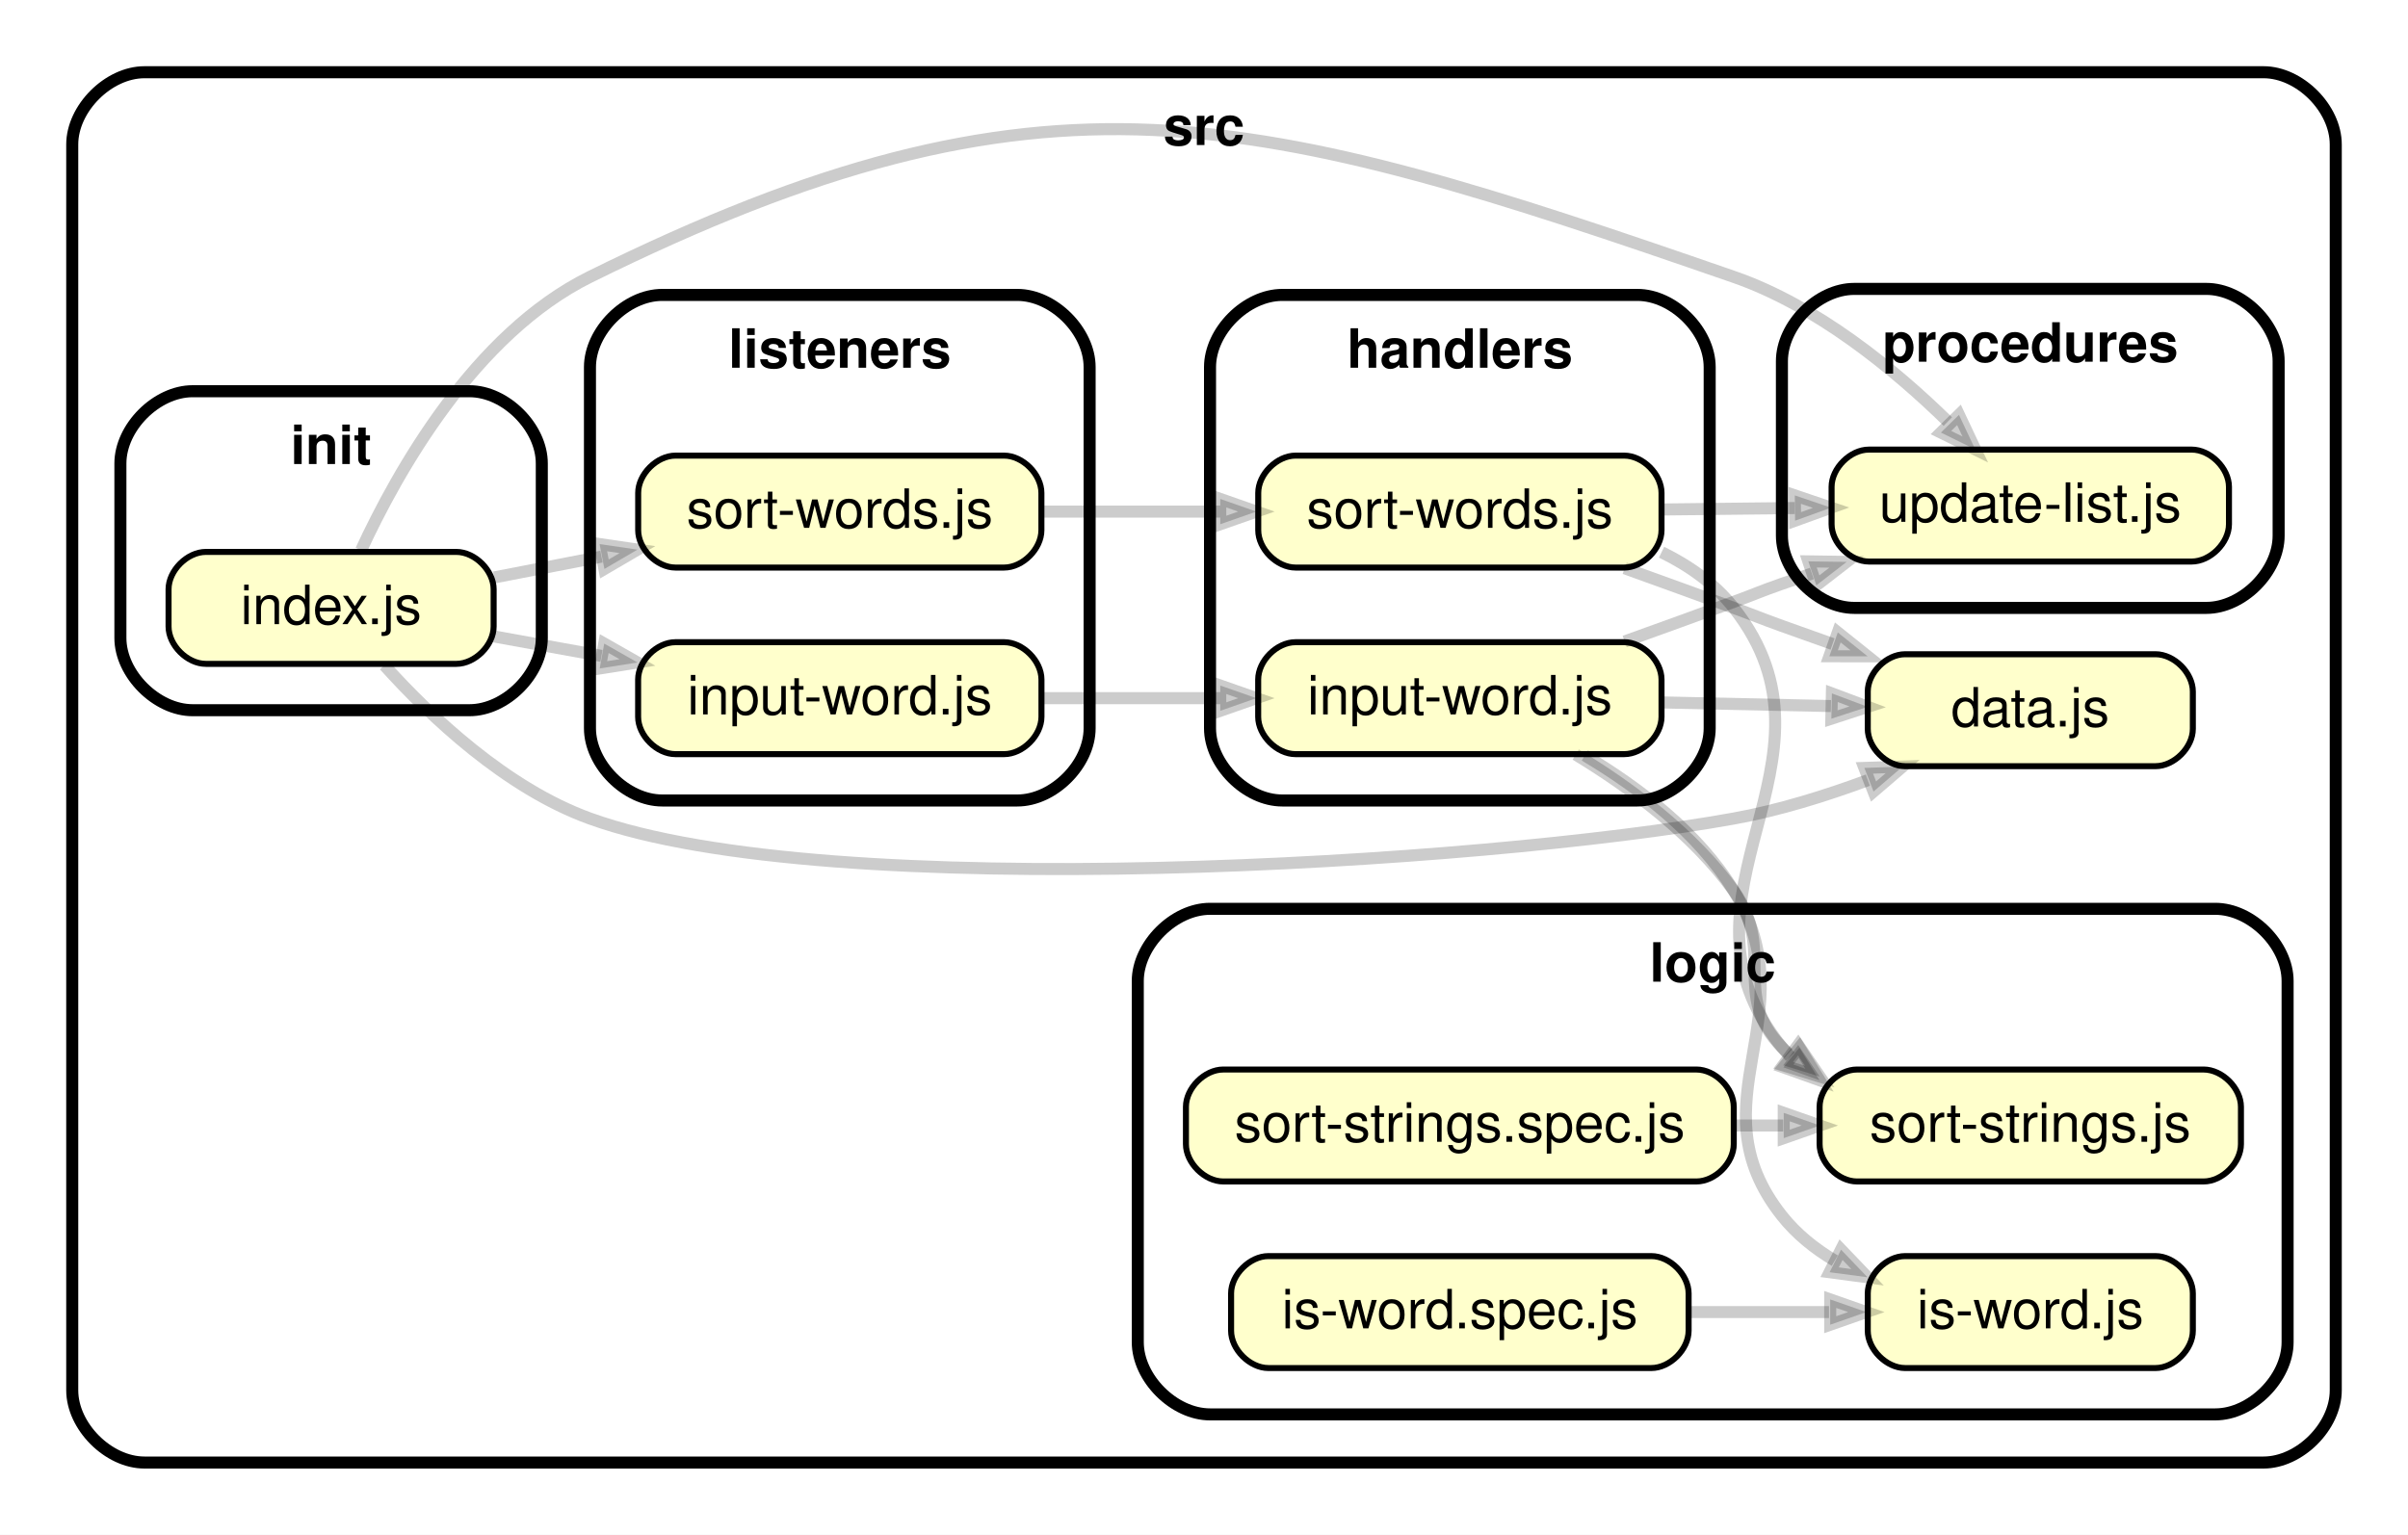
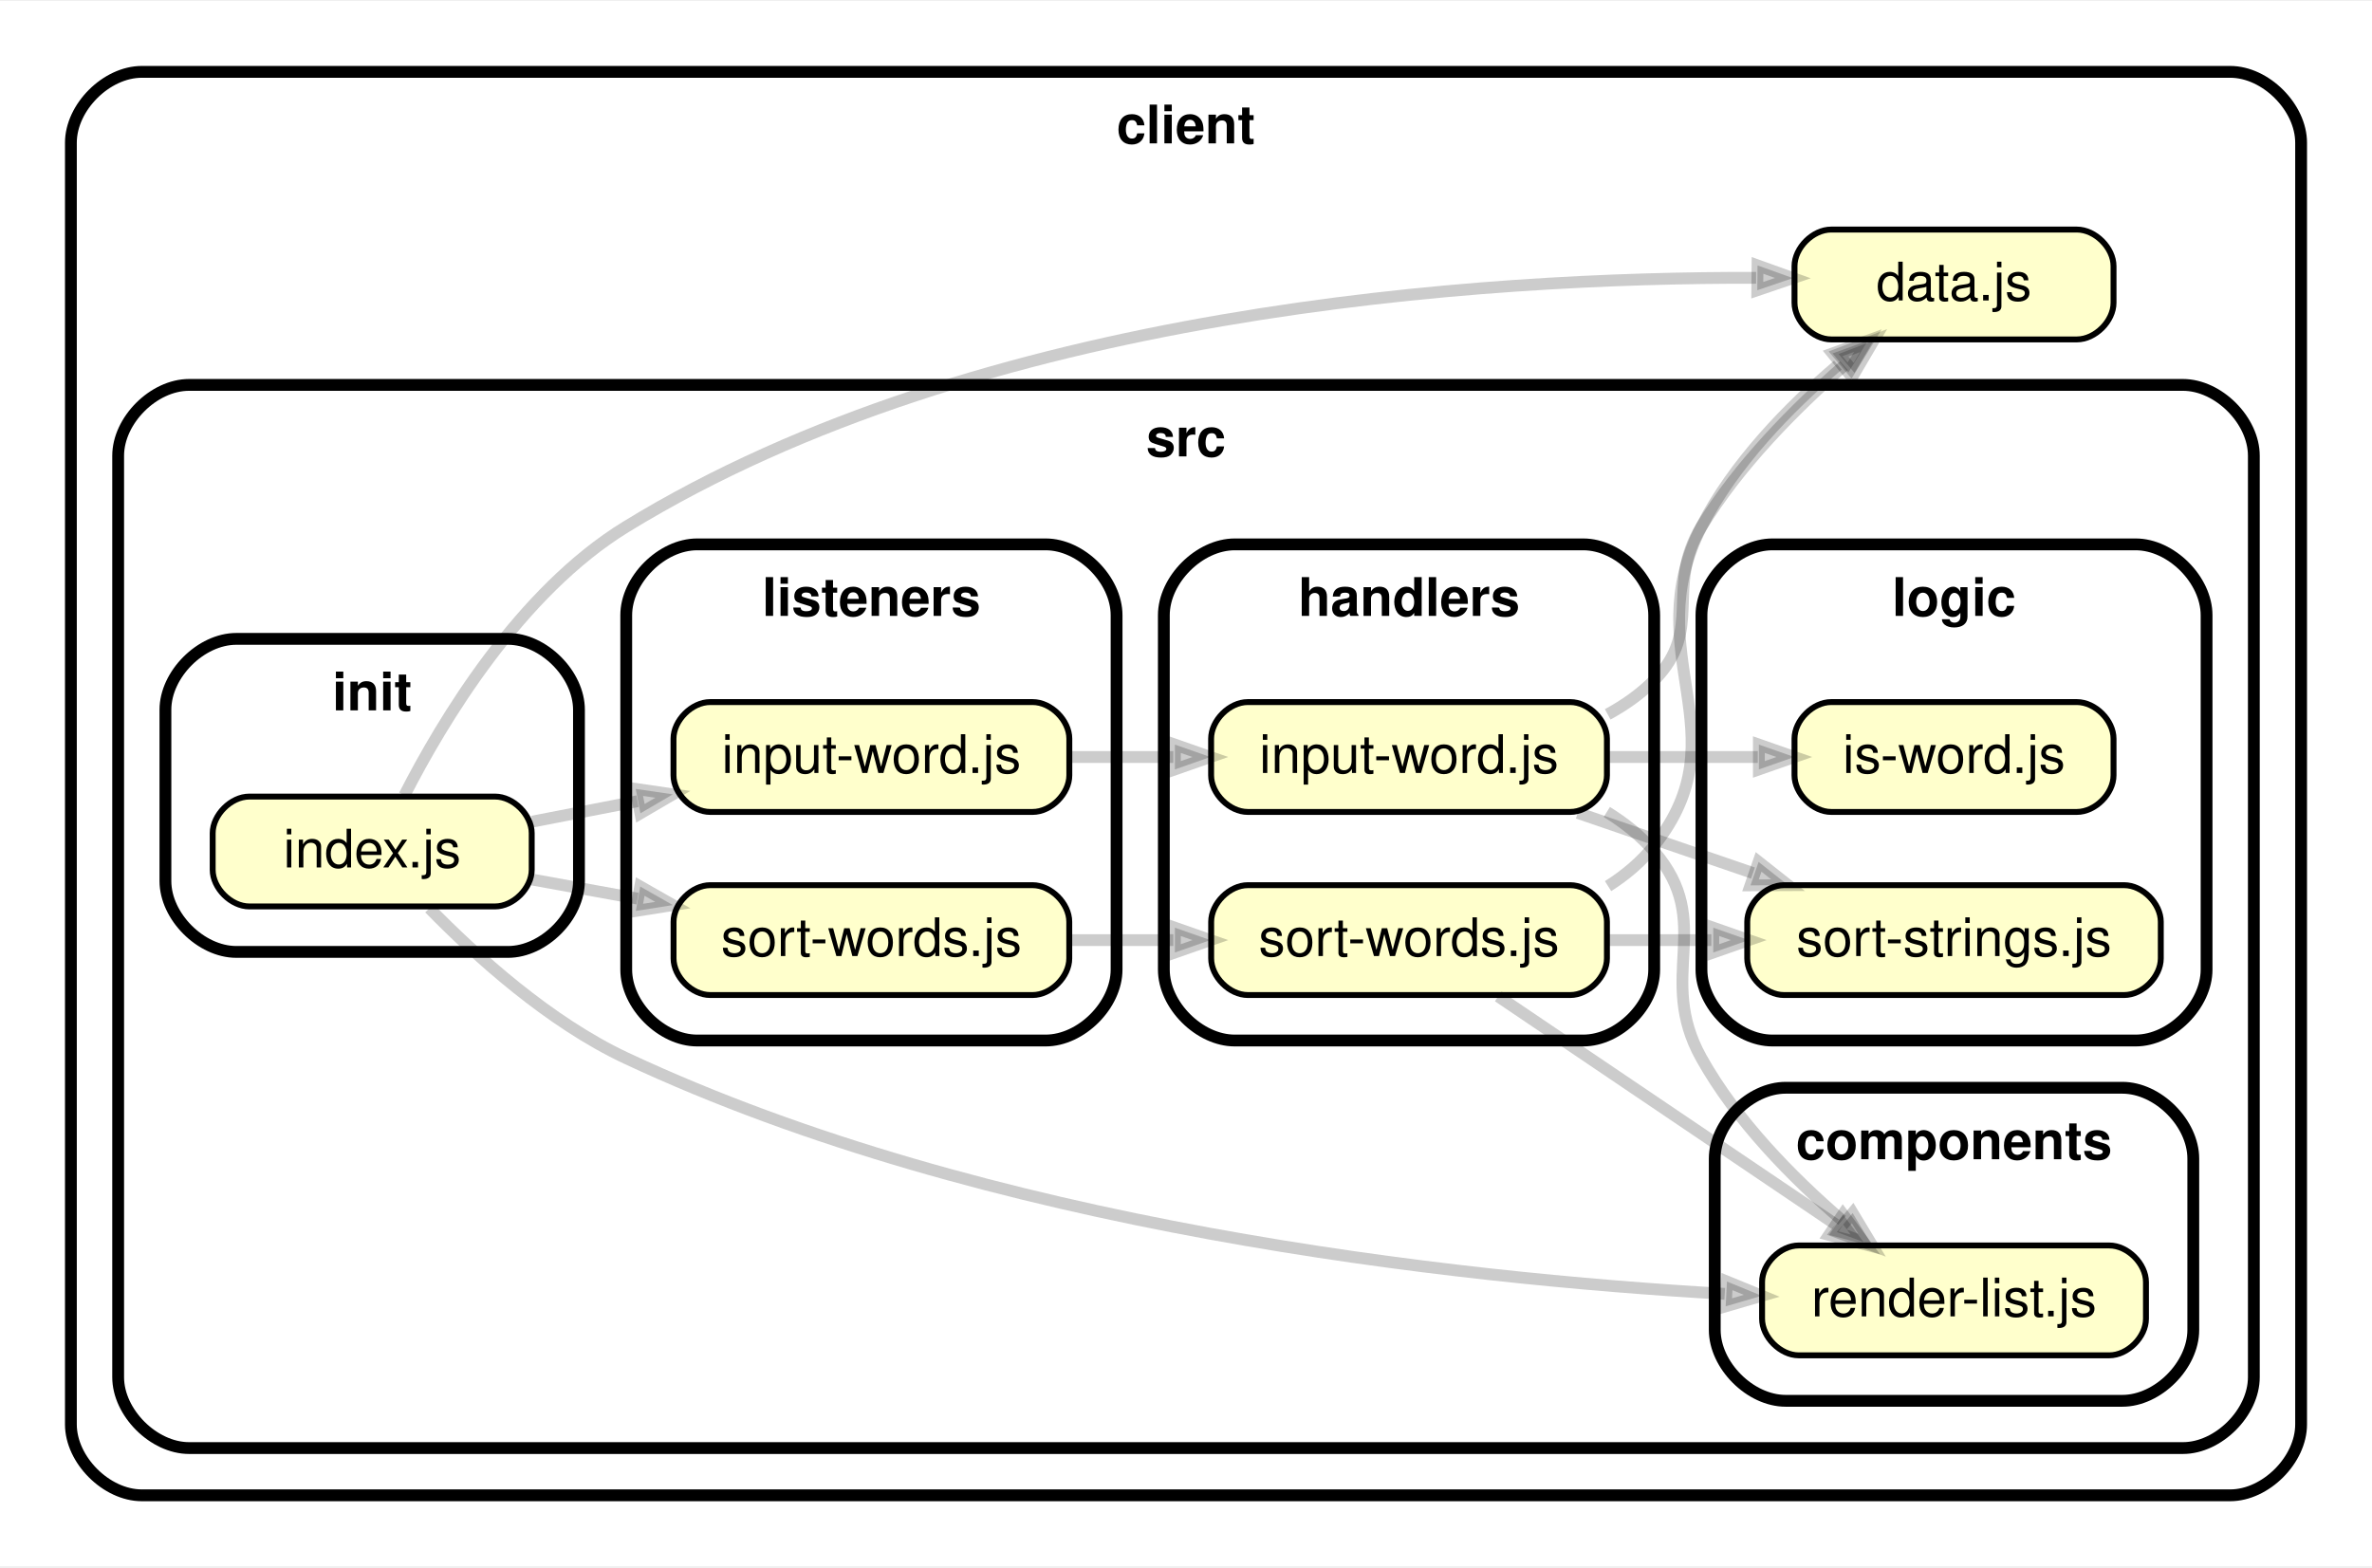
- <svg xmlns="http://www.w3.org/2000/svg" xmlns:xlink="http://www.w3.org/1999/xlink" width="400pt" height="255pt" viewBox="0.00 0.00 400.00 255.00">
-   <g id="graph0" class="graph" transform="scale(1 1) rotate(0) translate(4 251)">
-     <polygon fill="white" stroke="transparent" points="-4,4 -4,-251 396,-251 396,4 -4,4" />
+ <svg xmlns="http://www.w3.org/2000/svg" xmlns:xlink="http://www.w3.org/1999/xlink" width="401pt" height="265pt" viewBox="0.00 0.00 401.50 265.00">
+   <g id="graph0" class="graph" transform="scale(1 1) rotate(0) translate(4 261)">
+     <polygon fill="white" stroke="transparent" points="-4,4 -4,-261 397.5,-261 397.5,4 -4,4" />
    <g id="clust1" class="cluster">
-       <path fill="#ffffff" stroke="black" stroke-width="2" d="M20,-8C20,-8 372,-8 372,-8 378,-8 384,-14 384,-20 384,-20 384,-227 384,-227 384,-233 378,-239 372,-239 372,-239 20,-239 20,-239 14,-239 8,-233 8,-227 8,-227 8,-20 8,-20 8,-14 14,-8 20,-8" />
-       <text text-anchor="middle" x="196" y="-226.9" font-family="Helvetica,sans-Serif" font-weight="bold" font-size="9.00">src</text>
+       <path fill="#ffffff" stroke="black" stroke-width="2" d="M20,-8C20,-8 373.5,-8 373.5,-8 379.5,-8 385.5,-14 385.5,-20 385.5,-20 385.5,-237 385.5,-237 385.5,-243 379.5,-249 373.5,-249 373.5,-249 20,-249 20,-249 14,-249 8,-243 8,-237 8,-237 8,-20 8,-20 8,-14 14,-8 20,-8" />
+       <text text-anchor="middle" x="196.75" y="-236.9" font-family="Helvetica,sans-Serif" font-weight="bold" font-size="9.00">client</text>
    </g>
    <g id="clust2" class="cluster">
-       <path fill="#ffffff" stroke="black" stroke-width="2" d="M209,-118C209,-118 268,-118 268,-118 274,-118 280,-124 280,-130 280,-130 280,-190 280,-190 280,-196 274,-202 268,-202 268,-202 209,-202 209,-202 203,-202 197,-196 197,-190 197,-190 197,-130 197,-130 197,-124 203,-118 209,-118" />
-       <text text-anchor="middle" x="238.5" y="-189.9" font-family="Helvetica,sans-Serif" font-weight="bold" font-size="9.00">handlers</text>
+       <path fill="#ffffff" stroke="black" stroke-width="2" d="M28,-16C28,-16 365.5,-16 365.5,-16 371.5,-16 377.5,-22 377.5,-28 377.5,-28 377.5,-184 377.5,-184 377.5,-190 371.5,-196 365.5,-196 365.5,-196 28,-196 28,-196 22,-196 16,-190 16,-184 16,-184 16,-28 16,-28 16,-22 22,-16 28,-16" />
+       <text text-anchor="middle" x="196.75" y="-183.9" font-family="Helvetica,sans-Serif" font-weight="bold" font-size="9.00">src</text>
    </g>
    <g id="clust3" class="cluster">
-       <path fill="#ffffff" stroke="black" stroke-width="2" d="M28,-133C28,-133 74,-133 74,-133 80,-133 86,-139 86,-145 86,-145 86,-174 86,-174 86,-180 80,-186 74,-186 74,-186 28,-186 28,-186 22,-186 16,-180 16,-174 16,-174 16,-145 16,-145 16,-139 22,-133 28,-133" />
-       <text text-anchor="middle" x="51" y="-173.9" font-family="Helvetica,sans-Serif" font-weight="bold" font-size="9.00">init</text>
+       <path fill="#ffffff" stroke="black" stroke-width="2" d="M298.25,-24C298.25,-24 355.25,-24 355.25,-24 361.25,-24 367.25,-30 367.25,-36 367.25,-36 367.25,-65 367.25,-65 367.25,-71 361.25,-77 355.25,-77 355.25,-77 298.25,-77 298.25,-77 292.25,-77 286.25,-71 286.25,-65 286.25,-65 286.25,-36 286.25,-36 286.25,-30 292.25,-24 298.25,-24" />
+       <text text-anchor="middle" x="326.75" y="-64.9" font-family="Helvetica,sans-Serif" font-weight="bold" font-size="9.00">components</text>
    </g>
    <g id="clust4" class="cluster">
-       <path fill="#ffffff" stroke="black" stroke-width="2" d="M106,-118C106,-118 165,-118 165,-118 171,-118 177,-124 177,-130 177,-130 177,-190 177,-190 177,-196 171,-202 165,-202 165,-202 106,-202 106,-202 100,-202 94,-196 94,-190 94,-190 94,-130 94,-130 94,-124 100,-118 106,-118" />
-       <text text-anchor="middle" x="135.5" y="-189.9" font-family="Helvetica,sans-Serif" font-weight="bold" font-size="9.00">listeners</text>
+       <path fill="#ffffff" stroke="black" stroke-width="2" d="M205,-85C205,-85 264,-85 264,-85 270,-85 276,-91 276,-97 276,-97 276,-157 276,-157 276,-163 270,-169 264,-169 264,-169 205,-169 205,-169 199,-169 193,-163 193,-157 193,-157 193,-97 193,-97 193,-91 199,-85 205,-85" />
+       <text text-anchor="middle" x="234.5" y="-156.9" font-family="Helvetica,sans-Serif" font-weight="bold" font-size="9.00">handlers</text>
    </g>
    <g id="clust5" class="cluster">
-       <path fill="#ffffff" stroke="black" stroke-width="2" d="M197,-16C197,-16 364,-16 364,-16 370,-16 376,-22 376,-28 376,-28 376,-88 376,-88 376,-94 370,-100 364,-100 364,-100 197,-100 197,-100 191,-100 185,-94 185,-88 185,-88 185,-28 185,-28 185,-22 191,-16 197,-16" />
-       <text text-anchor="middle" x="280.5" y="-87.9" font-family="Helvetica,sans-Serif" font-weight="bold" font-size="9.00">logic</text>
+       <path fill="#ffffff" stroke="black" stroke-width="2" d="M36,-100C36,-100 82,-100 82,-100 88,-100 94,-106 94,-112 94,-112 94,-141 94,-141 94,-147 88,-153 82,-153 82,-153 36,-153 36,-153 30,-153 24,-147 24,-141 24,-141 24,-112 24,-112 24,-106 30,-100 36,-100" />
+       <text text-anchor="middle" x="59" y="-140.9" font-family="Helvetica,sans-Serif" font-weight="bold" font-size="9.00">init</text>
    </g>
    <g id="clust6" class="cluster">
-       <path fill="#ffffff" stroke="black" stroke-width="2" d="M304,-150C304,-150 362.51,-150 362.51,-150 368.51,-150 374.51,-156 374.51,-162 374.51,-162 374.51,-191 374.51,-191 374.51,-197 368.51,-203 362.51,-203 362.51,-203 304,-203 304,-203 298,-203 292,-197 292,-191 292,-191 292,-162 292,-162 292,-156 298,-150 304,-150" />
-       <text text-anchor="middle" x="333.26" y="-190.9" font-family="Helvetica,sans-Serif" font-weight="bold" font-size="9.00">procedures</text>
+       <path fill="#ffffff" stroke="black" stroke-width="2" d="M114,-85C114,-85 173,-85 173,-85 179,-85 185,-91 185,-97 185,-97 185,-157 185,-157 185,-163 179,-169 173,-169 173,-169 114,-169 114,-169 108,-169 102,-163 102,-157 102,-157 102,-97 102,-97 102,-91 108,-85 114,-85" />
+       <text text-anchor="middle" x="143.5" y="-156.9" font-family="Helvetica,sans-Serif" font-weight="bold" font-size="9.00">listeners</text>
+     </g>
+     <g id="clust7" class="cluster">
+       <path fill="#ffffff" stroke="black" stroke-width="2" d="M296,-85C296,-85 357.5,-85 357.5,-85 363.5,-85 369.5,-91 369.5,-97 369.5,-97 369.5,-157 369.5,-157 369.5,-163 363.5,-169 357.5,-169 357.5,-169 296,-169 296,-169 290,-169 284,-163 284,-157 284,-157 284,-97 284,-97 284,-91 290,-85 296,-85" />
+       <text text-anchor="middle" x="326.75" y="-156.9" font-family="Helvetica,sans-Serif" font-weight="bold" font-size="9.00">logic</text>
    </g>
    <g id="node1" class="node">
      <g id="a_node1">
-         <a xlink:href="../src/data.js" xlink:title="data.js">
-           <path fill="#ffffcc" stroke="black" d="M354.06,-142.3C354.06,-142.3 312.46,-142.3 312.46,-142.3 309.36,-142.3 306.26,-139.2 306.26,-136.1 306.26,-136.1 306.26,-129.9 306.26,-129.9 306.26,-126.8 309.36,-123.7 312.46,-123.7 312.46,-123.7 354.06,-123.7 354.06,-123.7 357.16,-123.7 360.26,-126.8 360.26,-129.9 360.26,-129.9 360.26,-136.1 360.26,-136.1 360.26,-139.2 357.16,-142.3 354.06,-142.3" />
-           <text text-anchor="middle" x="333.26" y="-130.3" font-family="Helvetica,sans-Serif" font-size="9.00">data.js</text>
+         <a xlink:href="../client/data.js" xlink:title="data.js">
+           <path fill="#ffffcc" stroke="black" d="M347.55,-222.3C347.55,-222.3 305.95,-222.3 305.95,-222.3 302.85,-222.3 299.75,-219.2 299.75,-216.1 299.75,-216.1 299.75,-209.9 299.75,-209.9 299.75,-206.8 302.85,-203.7 305.95,-203.7 305.95,-203.7 347.55,-203.7 347.55,-203.7 350.65,-203.7 353.75,-206.8 353.75,-209.9 353.75,-209.9 353.75,-216.1 353.75,-216.1 353.75,-219.2 350.65,-222.3 347.55,-222.3" />
+           <text text-anchor="middle" x="326.75" y="-210.3" font-family="Helvetica,sans-Serif" font-size="9.00">data.js</text>
        </a>
      </g>
    </g>
    <g id="node2" class="node">
      <g id="a_node2">
-         <a xlink:href="../src/handlers/input-word.js" xlink:title="input-word.js">
-           <path fill="#ffffcc" stroke="black" d="M265.8,-144.3C265.8,-144.3 211.2,-144.3 211.2,-144.3 208.1,-144.3 205,-141.2 205,-138.1 205,-138.1 205,-131.9 205,-131.9 205,-128.8 208.1,-125.7 211.2,-125.7 211.2,-125.7 265.8,-125.7 265.8,-125.7 268.9,-125.7 272,-128.8 272,-131.9 272,-131.9 272,-138.1 272,-138.1 272,-141.2 268.9,-144.3 265.8,-144.3" />
-           <text text-anchor="middle" x="238.5" y="-132.3" font-family="Helvetica,sans-Serif" font-size="9.00">input-word.js</text>
+         <a xlink:href="../client/src/components/render-list.js" xlink:title="render-list.js">
+           <path fill="#ffffcc" stroke="black" d="M353.04,-50.3C353.04,-50.3 300.46,-50.3 300.46,-50.3 297.36,-50.3 294.26,-47.2 294.26,-44.1 294.26,-44.1 294.26,-37.9 294.26,-37.9 294.26,-34.8 297.36,-31.7 300.46,-31.7 300.46,-31.7 353.04,-31.7 353.04,-31.7 356.14,-31.7 359.24,-34.8 359.24,-37.9 359.24,-37.9 359.24,-44.1 359.24,-44.1 359.24,-47.2 356.14,-50.3 353.04,-50.3" />
+           <text text-anchor="middle" x="326.75" y="-38.3" font-family="Helvetica,sans-Serif" font-size="9.00">render-list.js</text>
+         </a>
+       </g>
+     </g>
+     <g id="node3" class="node">
+       <g id="a_node3">
+         <a xlink:href="../client/src/handlers/input-word.js" xlink:title="input-word.js">
+           <path fill="#ffffcc" stroke="black" d="M261.8,-142.3C261.8,-142.3 207.2,-142.3 207.2,-142.3 204.1,-142.3 201,-139.2 201,-136.1 201,-136.1 201,-129.9 201,-129.9 201,-126.8 204.1,-123.7 207.2,-123.7 207.2,-123.7 261.8,-123.7 261.8,-123.7 264.9,-123.7 268,-126.8 268,-129.9 268,-129.9 268,-136.1 268,-136.1 268,-139.2 264.9,-142.3 261.8,-142.3" />
+           <text text-anchor="middle" x="234.5" y="-130.3" font-family="Helvetica,sans-Serif" font-size="9.00">input-word.js</text>
        </a>
      </g>
    </g>
    <g id="edge1" class="edge">
-       <path fill="none" stroke="#000000" stroke-width="2" stroke-opacity="0.2" d="M272.2,-134.29C281.27,-134.1 291.11,-133.89 300.14,-133.69" />
-       <polygon fill="#000000" fill-opacity="0.2" stroke="#000000" stroke-width="2" stroke-opacity="0.2" points="300.3,-135.79 306.25,-133.56 300.21,-131.59 300.3,-135.79" />
-     </g>
-     <g id="node3" class="node">
-       <g id="a_node3">
-         <a xlink:href="../src/logic/is-word.js" xlink:title="is-word.js">
-           <path fill="#ffffcc" stroke="black" d="M354.06,-42.3C354.06,-42.3 312.46,-42.3 312.46,-42.3 309.36,-42.3 306.26,-39.2 306.26,-36.1 306.26,-36.1 306.26,-29.9 306.26,-29.9 306.26,-26.8 309.36,-23.7 312.46,-23.7 312.46,-23.7 354.06,-23.7 354.06,-23.7 357.16,-23.7 360.26,-26.8 360.26,-29.9 360.26,-29.9 360.26,-36.1 360.26,-36.1 360.26,-39.2 357.16,-42.3 354.06,-42.3" />
-           <text text-anchor="middle" x="333.26" y="-30.3" font-family="Helvetica,sans-Serif" font-size="9.00">is-word.js</text>
-         </a>
-       </g>
+       <path fill="none" stroke="#000000" stroke-width="2" stroke-opacity="0.2" d="M268.13,-140.22C271.02,-141.79 273.72,-143.69 276,-146 284.5,-154.6 277.72,-161.67 284,-172 290.3,-182.35 299.79,-191.95 308.13,-199.26" />
+       <polygon fill="#000000" fill-opacity="0.2" stroke="#000000" stroke-width="2" stroke-opacity="0.2" points="307.2,-201.23 313.13,-203.5 309.91,-198.02 307.2,-201.23" />
    </g>
    <g id="edge2" class="edge">
-       <path fill="none" stroke="#000000" stroke-width="2" stroke-opacity="0.2" d="M259.26,-125.49C268.25,-120.14 278.16,-112.59 284,-103 296.63,-82.28 276.94,-68.02 292,-49 294.39,-45.98 297.44,-43.53 300.78,-41.54" />
-       <polygon fill="#000000" fill-opacity="0.2" stroke="#000000" stroke-width="2" stroke-opacity="0.2" points="301.82,-43.37 306.22,-38.78 299.92,-39.62 301.82,-43.37" />
+       <path fill="none" stroke="#000000" stroke-width="2" stroke-opacity="0.2" d="M267.98,-123.69C270.98,-121.84 273.74,-119.64 276,-117 286.4,-104.9 276.22,-95.93 284,-82 289.91,-71.42 299.37,-61.81 307.8,-54.55" />
+       <polygon fill="#000000" fill-opacity="0.2" stroke="#000000" stroke-width="2" stroke-opacity="0.2" points="309.59,-55.79 312.87,-50.34 306.91,-52.56 309.59,-55.79" />
    </g>
    <g id="node4" class="node">
      <g id="a_node4">
-         <a xlink:href="../src/logic/sort-strings.js" xlink:title="sort-strings.js">
-           <path fill="#ffffcc" stroke="black" d="M362.05,-73.3C362.05,-73.3 304.46,-73.3 304.46,-73.3 301.36,-73.3 298.26,-70.2 298.26,-67.1 298.26,-67.1 298.26,-60.9 298.26,-60.9 298.26,-57.8 301.36,-54.7 304.46,-54.7 304.46,-54.7 362.05,-54.7 362.05,-54.7 365.15,-54.7 368.25,-57.8 368.25,-60.9 368.25,-60.9 368.25,-67.1 368.25,-67.1 368.25,-70.2 365.15,-73.3 362.05,-73.3" />
-           <text text-anchor="middle" x="333.26" y="-61.3" font-family="Helvetica,sans-Serif" font-size="9.00">sort-strings.js</text>
+         <a xlink:href="../client/src/logic/is-word.js" xlink:title="is-word.js">
+           <path fill="#ffffcc" stroke="black" d="M347.55,-142.3C347.55,-142.3 305.95,-142.3 305.95,-142.3 302.85,-142.3 299.75,-139.2 299.75,-136.1 299.75,-136.1 299.75,-129.9 299.75,-129.9 299.75,-126.8 302.85,-123.7 305.95,-123.7 305.95,-123.7 347.55,-123.7 347.55,-123.7 350.65,-123.7 353.75,-126.8 353.75,-129.9 353.75,-129.9 353.75,-136.1 353.75,-136.1 353.75,-139.2 350.65,-142.3 347.55,-142.3" />
+           <text text-anchor="middle" x="326.75" y="-130.3" font-family="Helvetica,sans-Serif" font-size="9.00">is-word.js</text>
        </a>
      </g>
    </g>
    <g id="edge3" class="edge">
-       <path fill="none" stroke="#000000" stroke-width="2" stroke-opacity="0.2" d="M257.75,-125.63C266.81,-120.14 277.23,-112.43 284,-103 291.06,-93.18 283.51,-85.61 292,-77 292.35,-76.65 292.71,-76.3 293.08,-75.97" />
-       <polygon fill="#000000" fill-opacity="0.2" stroke="#000000" stroke-width="2" stroke-opacity="0.2" points="294.7,-77.38 298.28,-72.13 292.21,-74 294.7,-77.38" />
+       <path fill="none" stroke="#000000" stroke-width="2" stroke-opacity="0.2" d="M268.08,-133C276.37,-133 285.27,-133 293.54,-133" />
+       <polygon fill="#000000" fill-opacity="0.2" stroke="#000000" stroke-width="2" stroke-opacity="0.2" points="293.72,-135.1 299.72,-133 293.72,-130.9 293.72,-135.1" />
    </g>
    <g id="node5" class="node">
      <g id="a_node5">
-         <a xlink:href="../src/procedures/update-list.js" xlink:title="update-list.js">
-           <path fill="#ffffcc" stroke="black" d="M360.06,-176.3C360.06,-176.3 306.45,-176.3 306.45,-176.3 303.35,-176.3 300.25,-173.2 300.25,-170.1 300.25,-170.1 300.25,-163.9 300.25,-163.9 300.25,-160.8 303.35,-157.7 306.45,-157.7 306.45,-157.7 360.06,-157.7 360.06,-157.7 363.16,-157.7 366.26,-160.8 366.26,-163.9 366.26,-163.9 366.26,-170.1 366.26,-170.1 366.26,-173.2 363.16,-176.3 360.06,-176.3" />
-           <text text-anchor="middle" x="333.26" y="-164.3" font-family="Helvetica,sans-Serif" font-size="9.00">update-list.js</text>
+         <a xlink:href="../client/src/logic/sort-strings.js" xlink:title="sort-strings.js">
+           <path fill="#ffffcc" stroke="black" d="M355.55,-111.3C355.55,-111.3 297.95,-111.3 297.95,-111.3 294.85,-111.3 291.75,-108.2 291.75,-105.1 291.75,-105.1 291.75,-98.9 291.75,-98.9 291.75,-95.8 294.85,-92.7 297.95,-92.7 297.95,-92.7 355.55,-92.7 355.55,-92.7 358.65,-92.7 361.75,-95.8 361.75,-98.9 361.75,-98.9 361.75,-105.1 361.75,-105.1 361.75,-108.2 358.65,-111.3 355.55,-111.3" />
+           <text text-anchor="middle" x="326.75" y="-99.3" font-family="Helvetica,sans-Serif" font-size="9.00">sort-strings.js</text>
        </a>
      </g>
    </g>
    <g id="edge4" class="edge">
-       <path fill="none" stroke="#000000" stroke-width="2" stroke-opacity="0.2" d="M265.88,-144.42C271.84,-146.56 278.15,-148.85 284,-151 287.57,-152.31 288.42,-152.75 292,-154 293.63,-154.57 295.29,-155.14 296.98,-155.71" />
-       <polygon fill="#000000" fill-opacity="0.2" stroke="#000000" stroke-width="2" stroke-opacity="0.2" points="296.39,-157.73 302.75,-157.64 297.72,-153.75 296.39,-157.73" />
+       <path fill="none" stroke="#000000" stroke-width="2" stroke-opacity="0.2" d="M263.07,-123.53C272.43,-120.32 282.98,-116.69 292.72,-113.35" />
+       <polygon fill="#000000" fill-opacity="0.2" stroke="#000000" stroke-width="2" stroke-opacity="0.2" points="293.67,-115.24 298.66,-111.3 292.3,-111.27 293.67,-115.24" />
    </g>
    <g id="node6" class="node">
      <g id="a_node6">
-         <a xlink:href="../src/handlers/sort-words.js" xlink:title="sort-words.js">
-           <path fill="#ffffcc" stroke="black" d="M265.8,-175.3C265.8,-175.3 211.21,-175.3 211.21,-175.3 208.11,-175.3 205.01,-172.2 205.01,-169.1 205.01,-169.1 205.01,-162.9 205.01,-162.9 205.01,-159.8 208.11,-156.7 211.21,-156.7 211.21,-156.7 265.8,-156.7 265.8,-156.7 268.9,-156.7 272,-159.8 272,-162.9 272,-162.9 272,-169.1 272,-169.1 272,-172.2 268.9,-175.3 265.8,-175.3" />
-           <text text-anchor="middle" x="238.5" y="-163.3" font-family="Helvetica,sans-Serif" font-size="9.00">sort-words.js</text>
+         <a xlink:href="../client/src/handlers/sort-words.js" xlink:title="sort-words.js">
+           <path fill="#ffffcc" stroke="black" d="M261.8,-111.3C261.8,-111.3 207.21,-111.3 207.21,-111.3 204.11,-111.3 201.01,-108.2 201.01,-105.1 201.01,-105.1 201.01,-98.9 201.01,-98.9 201.01,-95.8 204.11,-92.7 207.21,-92.7 207.21,-92.7 261.8,-92.7 261.8,-92.7 264.9,-92.7 268,-95.8 268,-98.9 268,-98.9 268,-105.1 268,-105.1 268,-108.2 264.9,-111.3 261.8,-111.3" />
+           <text text-anchor="middle" x="234.5" y="-99.3" font-family="Helvetica,sans-Serif" font-size="9.00">sort-words.js</text>
        </a>
      </g>
    </g>
    <g id="edge5" class="edge">
-       <path fill="none" stroke="#000000" stroke-width="2" stroke-opacity="0.2" d="M265.88,-156.58C271.84,-154.44 278.15,-152.15 284,-150 287.57,-148.69 288.43,-148.29 292,-147 294.73,-146.01 297.57,-145 300.41,-144" />
-       <polygon fill="#000000" fill-opacity="0.2" stroke="#000000" stroke-width="2" stroke-opacity="0.2" points="301.28,-145.92 306.24,-141.95 299.88,-141.96 301.28,-145.92" />
+       <path fill="none" stroke="#000000" stroke-width="2" stroke-opacity="0.2" d="M268.19,-111.14C271.15,-113.01 273.84,-115.28 276,-118 291.08,-137 273,-150.38 284,-172 289.42,-182.65 298.67,-192.16 307.09,-199.34" />
+       <polygon fill="#000000" fill-opacity="0.2" stroke="#000000" stroke-width="2" stroke-opacity="0.2" points="306.2,-201.33 312.18,-203.5 308.86,-198.08 306.2,-201.33" />
    </g>
    <g id="edge6" class="edge">
-       <path fill="none" stroke="#000000" stroke-width="2" stroke-opacity="0.2" d="M272.01,-159.25C276.62,-157 280.85,-154 284,-150 304.21,-124.36 271.38,-102.3 292,-77 292.44,-76.46 292.91,-75.94 293.39,-75.44" />
-       <polygon fill="#000000" fill-opacity="0.2" stroke="#000000" stroke-width="2" stroke-opacity="0.2" points="294.9,-76.93 298.24,-71.52 292.25,-73.66 294.9,-76.93" />
+       <path fill="none" stroke="#000000" stroke-width="2" stroke-opacity="0.2" d="M249.6,-92.47C264.97,-82.08 289.63,-65.41 306.71,-53.87" />
+       <polygon fill="#000000" fill-opacity="0.2" stroke="#000000" stroke-width="2" stroke-opacity="0.2" points="307.95,-55.56 311.75,-50.46 305.6,-52.08 307.95,-55.56" />
    </g>
    <g id="edge7" class="edge">
-       <path fill="none" stroke="#000000" stroke-width="2" stroke-opacity="0.2" d="M272.2,-166.35C279.29,-166.43 286.85,-166.51 294.13,-166.59" />
-       <polygon fill="#000000" fill-opacity="0.2" stroke="#000000" stroke-width="2" stroke-opacity="0.2" points="294.14,-168.69 300.16,-166.65 294.19,-164.49 294.14,-168.69" />
+       <path fill="none" stroke="#000000" stroke-width="2" stroke-opacity="0.2" d="M268.08,-102C273.79,-102 279.79,-102 285.68,-102" />
+       <polygon fill="#000000" fill-opacity="0.2" stroke="#000000" stroke-width="2" stroke-opacity="0.2" points="286,-104.1 292,-102 286,-99.9 286,-104.1" />
    </g>
    <g id="node7" class="node">
      <g id="a_node7">
-         <a xlink:href="../src/init/index.js" xlink:title="index.js">
-           <path fill="#ffffcc" stroke="black" d="M71.8,-159.3C71.8,-159.3 30.2,-159.3 30.2,-159.3 27.1,-159.3 24,-156.2 24,-153.1 24,-153.1 24,-146.9 24,-146.9 24,-143.8 27.1,-140.7 30.2,-140.7 30.2,-140.7 71.8,-140.7 71.8,-140.7 74.9,-140.7 78,-143.8 78,-146.9 78,-146.9 78,-153.1 78,-153.1 78,-156.2 74.9,-159.3 71.8,-159.3" />
-           <text text-anchor="middle" x="51" y="-147.3" font-family="Helvetica,sans-Serif" font-size="9.00">index.js</text>
+         <a xlink:href="../client/src/init/index.js" xlink:title="index.js">
+           <path fill="#ffffcc" stroke="black" d="M79.8,-126.3C79.8,-126.3 38.2,-126.3 38.2,-126.3 35.1,-126.3 32,-123.2 32,-120.1 32,-120.1 32,-113.9 32,-113.9 32,-110.8 35.1,-107.7 38.2,-107.7 38.2,-107.7 79.8,-107.7 79.8,-107.7 82.9,-107.7 86,-110.8 86,-113.9 86,-113.9 86,-120.1 86,-120.1 86,-123.2 82.9,-126.3 79.8,-126.3" />
+           <text text-anchor="middle" x="59" y="-114.3" font-family="Helvetica,sans-Serif" font-size="9.00">index.js</text>
        </a>
      </g>
    </g>
    <g id="edge8" class="edge">
-       <path fill="none" stroke="#000000" stroke-width="2" stroke-opacity="0.2" d="M59.85,-140.46C67.53,-131.93 80.08,-120.04 94,-115 133.7,-100.63 242.45,-107.5 284,-115 291.43,-116.34 299.2,-118.75 306.28,-121.38" />
-       <polygon fill="#000000" fill-opacity="0.2" stroke="#000000" stroke-width="2" stroke-opacity="0.2" points="305.7,-123.41 312.05,-123.63 307.22,-119.49 305.7,-123.41" />
+       <path fill="none" stroke="#000000" stroke-width="2" stroke-opacity="0.2" d="M64.46,-126.52C70.88,-139.1 83.97,-160.95 102,-172 162.13,-208.86 247.27,-214.25 293.25,-214.13" />
+       <polygon fill="#000000" fill-opacity="0.2" stroke="#000000" stroke-width="2" stroke-opacity="0.2" points="293.49,-216.23 299.47,-214.08 293.45,-212.03 293.49,-216.23" />
    </g>
-     <g id="edge11" class="edge">
-       <path fill="none" stroke="#000000" stroke-width="2" stroke-opacity="0.2" d="M55.98,-159.57C62.01,-172.63 74.83,-195.52 94,-205 169.69,-242.44 204.21,-232.65 284,-205 297.78,-200.23 310.6,-189.72 319.56,-180.96" />
-       <polygon fill="#000000" fill-opacity="0.2" stroke="#000000" stroke-width="2" stroke-opacity="0.2" points="321.41,-182.07 324.12,-176.32 318.41,-179.13 321.41,-182.07" />
+     <g id="edge9" class="edge">
+       <path fill="none" stroke="#000000" stroke-width="2" stroke-opacity="0.2" d="M68.69,-107.39C76.58,-99.31 88.93,-88.12 102,-82 162.97,-53.45 241.96,-44.74 287.94,-42.11" />
+       <polygon fill="#000000" fill-opacity="0.2" stroke="#000000" stroke-width="2" stroke-opacity="0.2" points="288.32,-44.19 294.2,-41.78 288.1,-40 288.32,-44.19" />
    </g>
    <g id="node8" class="node">
      <g id="a_node8">
-         <a xlink:href="../src/listeners/input-word.js" xlink:title="input-word.js">
-           <path fill="#ffffcc" stroke="black" d="M162.8,-144.3C162.8,-144.3 108.2,-144.3 108.2,-144.3 105.1,-144.3 102,-141.2 102,-138.1 102,-138.1 102,-131.9 102,-131.9 102,-128.8 105.1,-125.7 108.2,-125.7 108.2,-125.7 162.8,-125.7 162.8,-125.7 165.9,-125.7 169,-128.8 169,-131.9 169,-131.9 169,-138.1 169,-138.1 169,-141.2 165.9,-144.3 162.8,-144.3" />
-           <text text-anchor="middle" x="135.5" y="-132.3" font-family="Helvetica,sans-Serif" font-size="9.00">input-word.js</text>
-         </a>
-       </g>
-     </g>
-     <g id="edge9" class="edge">
-       <path fill="none" stroke="#000000" stroke-width="2" stroke-opacity="0.2" d="M78.1,-145.25C83.77,-144.22 89.88,-143.11 95.91,-142.02" />
-       <polygon fill="#000000" fill-opacity="0.2" stroke="#000000" stroke-width="2" stroke-opacity="0.2" points="96.37,-144.07 101.89,-140.93 95.62,-139.94 96.37,-144.07" />
-     </g>
-     <g id="node9" class="node">
-       <g id="a_node9">
-         <a xlink:href="../src/listeners/sort-words.js" xlink:title="sort-words.js">
-           <path fill="#ffffcc" stroke="black" d="M162.79,-175.3C162.79,-175.3 108.21,-175.3 108.21,-175.3 105.11,-175.3 102.01,-172.2 102.01,-169.1 102.01,-169.1 102.01,-162.9 102.01,-162.9 102.01,-159.8 105.11,-156.7 108.21,-156.7 108.21,-156.7 162.79,-156.7 162.79,-156.7 165.89,-156.7 168.99,-159.8 168.99,-162.9 168.99,-162.9 168.99,-169.1 168.99,-169.1 168.99,-172.2 165.89,-175.3 162.79,-175.3" />
-           <text text-anchor="middle" x="135.5" y="-163.3" font-family="Helvetica,sans-Serif" font-size="9.00">sort-words.js</text>
+         <a xlink:href="../client/src/listeners/input-word.js" xlink:title="input-word.js">
+           <path fill="#ffffcc" stroke="black" d="M170.8,-142.3C170.8,-142.3 116.2,-142.3 116.2,-142.3 113.1,-142.3 110,-139.2 110,-136.1 110,-136.1 110,-129.9 110,-129.9 110,-126.8 113.1,-123.7 116.2,-123.7 116.2,-123.7 170.8,-123.7 170.8,-123.7 173.9,-123.7 177,-126.8 177,-129.9 177,-129.9 177,-136.1 177,-136.1 177,-139.2 173.9,-142.3 170.8,-142.3" />
+           <text text-anchor="middle" x="143.5" y="-130.3" font-family="Helvetica,sans-Serif" font-size="9.00">input-word.js</text>
        </a>
      </g>
    </g>
    <g id="edge10" class="edge">
-       <path fill="none" stroke="#000000" stroke-width="2" stroke-opacity="0.2" d="M78.1,-155.06C83.77,-156.16 89.88,-157.35 95.91,-158.52" />
-       <polygon fill="#000000" fill-opacity="0.2" stroke="#000000" stroke-width="2" stroke-opacity="0.2" points="95.6,-160.6 101.89,-159.68 96.4,-156.47 95.6,-160.6" />
+       <path fill="none" stroke="#000000" stroke-width="2" stroke-opacity="0.2" d="M86.1,-122.06C91.77,-123.16 97.88,-124.35 103.91,-125.52" />
+       <polygon fill="#000000" fill-opacity="0.2" stroke="#000000" stroke-width="2" stroke-opacity="0.2" points="103.6,-127.6 109.89,-126.68 104.4,-123.47 103.6,-127.6" />
    </g>
-     <g id="edge12" class="edge">
-       <path fill="none" stroke="#000000" stroke-width="2" stroke-opacity="0.2" d="M169.01,-135C178.47,-135 188.89,-135 198.7,-135" />
-       <polygon fill="#000000" fill-opacity="0.2" stroke="#000000" stroke-width="2" stroke-opacity="0.2" points="198.7,-137.1 204.7,-135 198.7,-132.9 198.7,-137.1" />
-     </g>
-     <g id="edge13" class="edge">
-       <path fill="none" stroke="#000000" stroke-width="2" stroke-opacity="0.2" d="M169.01,-166C178.47,-166 188.89,-166 198.7,-166" />
-       <polygon fill="#000000" fill-opacity="0.2" stroke="#000000" stroke-width="2" stroke-opacity="0.2" points="198.7,-168.1 204.7,-166 198.7,-163.9 198.7,-168.1" />
-     </g>
-     <g id="node10" class="node">
-       <g id="a_node10">
-         <a xlink:href="../src/logic/is-word.spec.js" xlink:title="is-word.spec.js">
-           <path fill="#ffffcc" stroke="black" d="M270.3,-42.3C270.3,-42.3 206.7,-42.3 206.7,-42.3 203.6,-42.3 200.5,-39.2 200.5,-36.1 200.5,-36.1 200.5,-29.9 200.5,-29.9 200.5,-26.8 203.6,-23.7 206.7,-23.7 206.7,-23.7 270.3,-23.7 270.3,-23.7 273.4,-23.7 276.5,-26.8 276.5,-29.9 276.5,-29.9 276.5,-36.1 276.5,-36.1 276.5,-39.2 273.4,-42.3 270.3,-42.3" />
-           <text text-anchor="middle" x="238.5" y="-30.3" font-family="Helvetica,sans-Serif" font-size="9.00">is-word.spec.js</text>
+     <g id="node9" class="node">
+       <g id="a_node9">
+         <a xlink:href="../client/src/listeners/sort-words.js" xlink:title="sort-words.js">
+           <path fill="#ffffcc" stroke="black" d="M170.79,-111.3C170.79,-111.3 116.21,-111.3 116.21,-111.3 113.11,-111.3 110.01,-108.2 110.01,-105.1 110.01,-105.1 110.01,-98.9 110.01,-98.9 110.01,-95.8 113.11,-92.7 116.21,-92.7 116.21,-92.7 170.79,-92.7 170.79,-92.7 173.89,-92.7 176.99,-95.8 176.99,-98.9 176.99,-98.9 176.99,-105.1 176.99,-105.1 176.99,-108.2 173.89,-111.3 170.79,-111.3" />
+           <text text-anchor="middle" x="143.5" y="-99.3" font-family="Helvetica,sans-Serif" font-size="9.00">sort-words.js</text>
        </a>
      </g>
    </g>
-     <g id="edge14" class="edge">
-       <path fill="none" stroke="#000000" stroke-width="2" stroke-opacity="0.2" d="M276.43,-33C284.16,-33 292.27,-33 299.82,-33" />
-       <polygon fill="#000000" fill-opacity="0.2" stroke="#000000" stroke-width="2" stroke-opacity="0.2" points="300.02,-35.1 306.02,-33 300.02,-30.9 300.02,-35.1" />
+     <g id="edge11" class="edge">
+       <path fill="none" stroke="#000000" stroke-width="2" stroke-opacity="0.2" d="M86.1,-112.25C91.77,-111.22 97.88,-110.11 103.91,-109.02" />
+       <polygon fill="#000000" fill-opacity="0.2" stroke="#000000" stroke-width="2" stroke-opacity="0.2" points="104.37,-111.07 109.89,-107.93 103.62,-106.94 104.37,-111.07" />
    </g>
-     <g id="node11" class="node">
-       <g id="a_node11">
-         <a xlink:href="../src/logic/sort-strings.spec.js" xlink:title="sort-strings.spec.js">
-           <path fill="#ffffcc" stroke="black" d="M277.8,-73.3C277.8,-73.3 199.2,-73.3 199.2,-73.3 196.1,-73.3 193,-70.2 193,-67.1 193,-67.1 193,-60.9 193,-60.9 193,-57.8 196.1,-54.7 199.2,-54.7 199.2,-54.7 277.8,-54.7 277.8,-54.7 280.9,-54.7 284,-57.8 284,-60.9 284,-60.9 284,-67.1 284,-67.1 284,-70.2 280.9,-73.3 277.8,-73.3" />
-           <text text-anchor="middle" x="238.5" y="-61.3" font-family="Helvetica,sans-Serif" font-size="9.00">sort-strings.spec.js</text>
-         </a>
-       </g>
+     <g id="edge12" class="edge">
+       <path fill="none" stroke="#000000" stroke-width="2" stroke-opacity="0.2" d="M177.14,-133C182.82,-133 188.78,-133 194.61,-133" />
+       <polygon fill="#000000" fill-opacity="0.2" stroke="#000000" stroke-width="2" stroke-opacity="0.2" points="194.87,-135.1 200.87,-133 194.87,-130.9 194.87,-135.1" />
    </g>
-     <g id="edge15" class="edge">
-       <path fill="none" stroke="#000000" stroke-width="2" stroke-opacity="0.2" d="M284.25,-64C286.91,-64 289.57,-64 292.21,-64" />
-       <polygon fill="#000000" fill-opacity="0.2" stroke="#000000" stroke-width="2" stroke-opacity="0.2" points="292.3,-66.1 298.3,-64 292.3,-61.9 292.3,-66.1" />
+     <g id="edge13" class="edge">
+       <path fill="none" stroke="#000000" stroke-width="2" stroke-opacity="0.2" d="M177.14,-102C182.82,-102 188.78,-102 194.61,-102" />
+       <polygon fill="#000000" fill-opacity="0.2" stroke="#000000" stroke-width="2" stroke-opacity="0.2" points="194.87,-104.1 200.87,-102 194.87,-99.9 194.87,-104.1" />
    </g>
  </g>
</svg>
